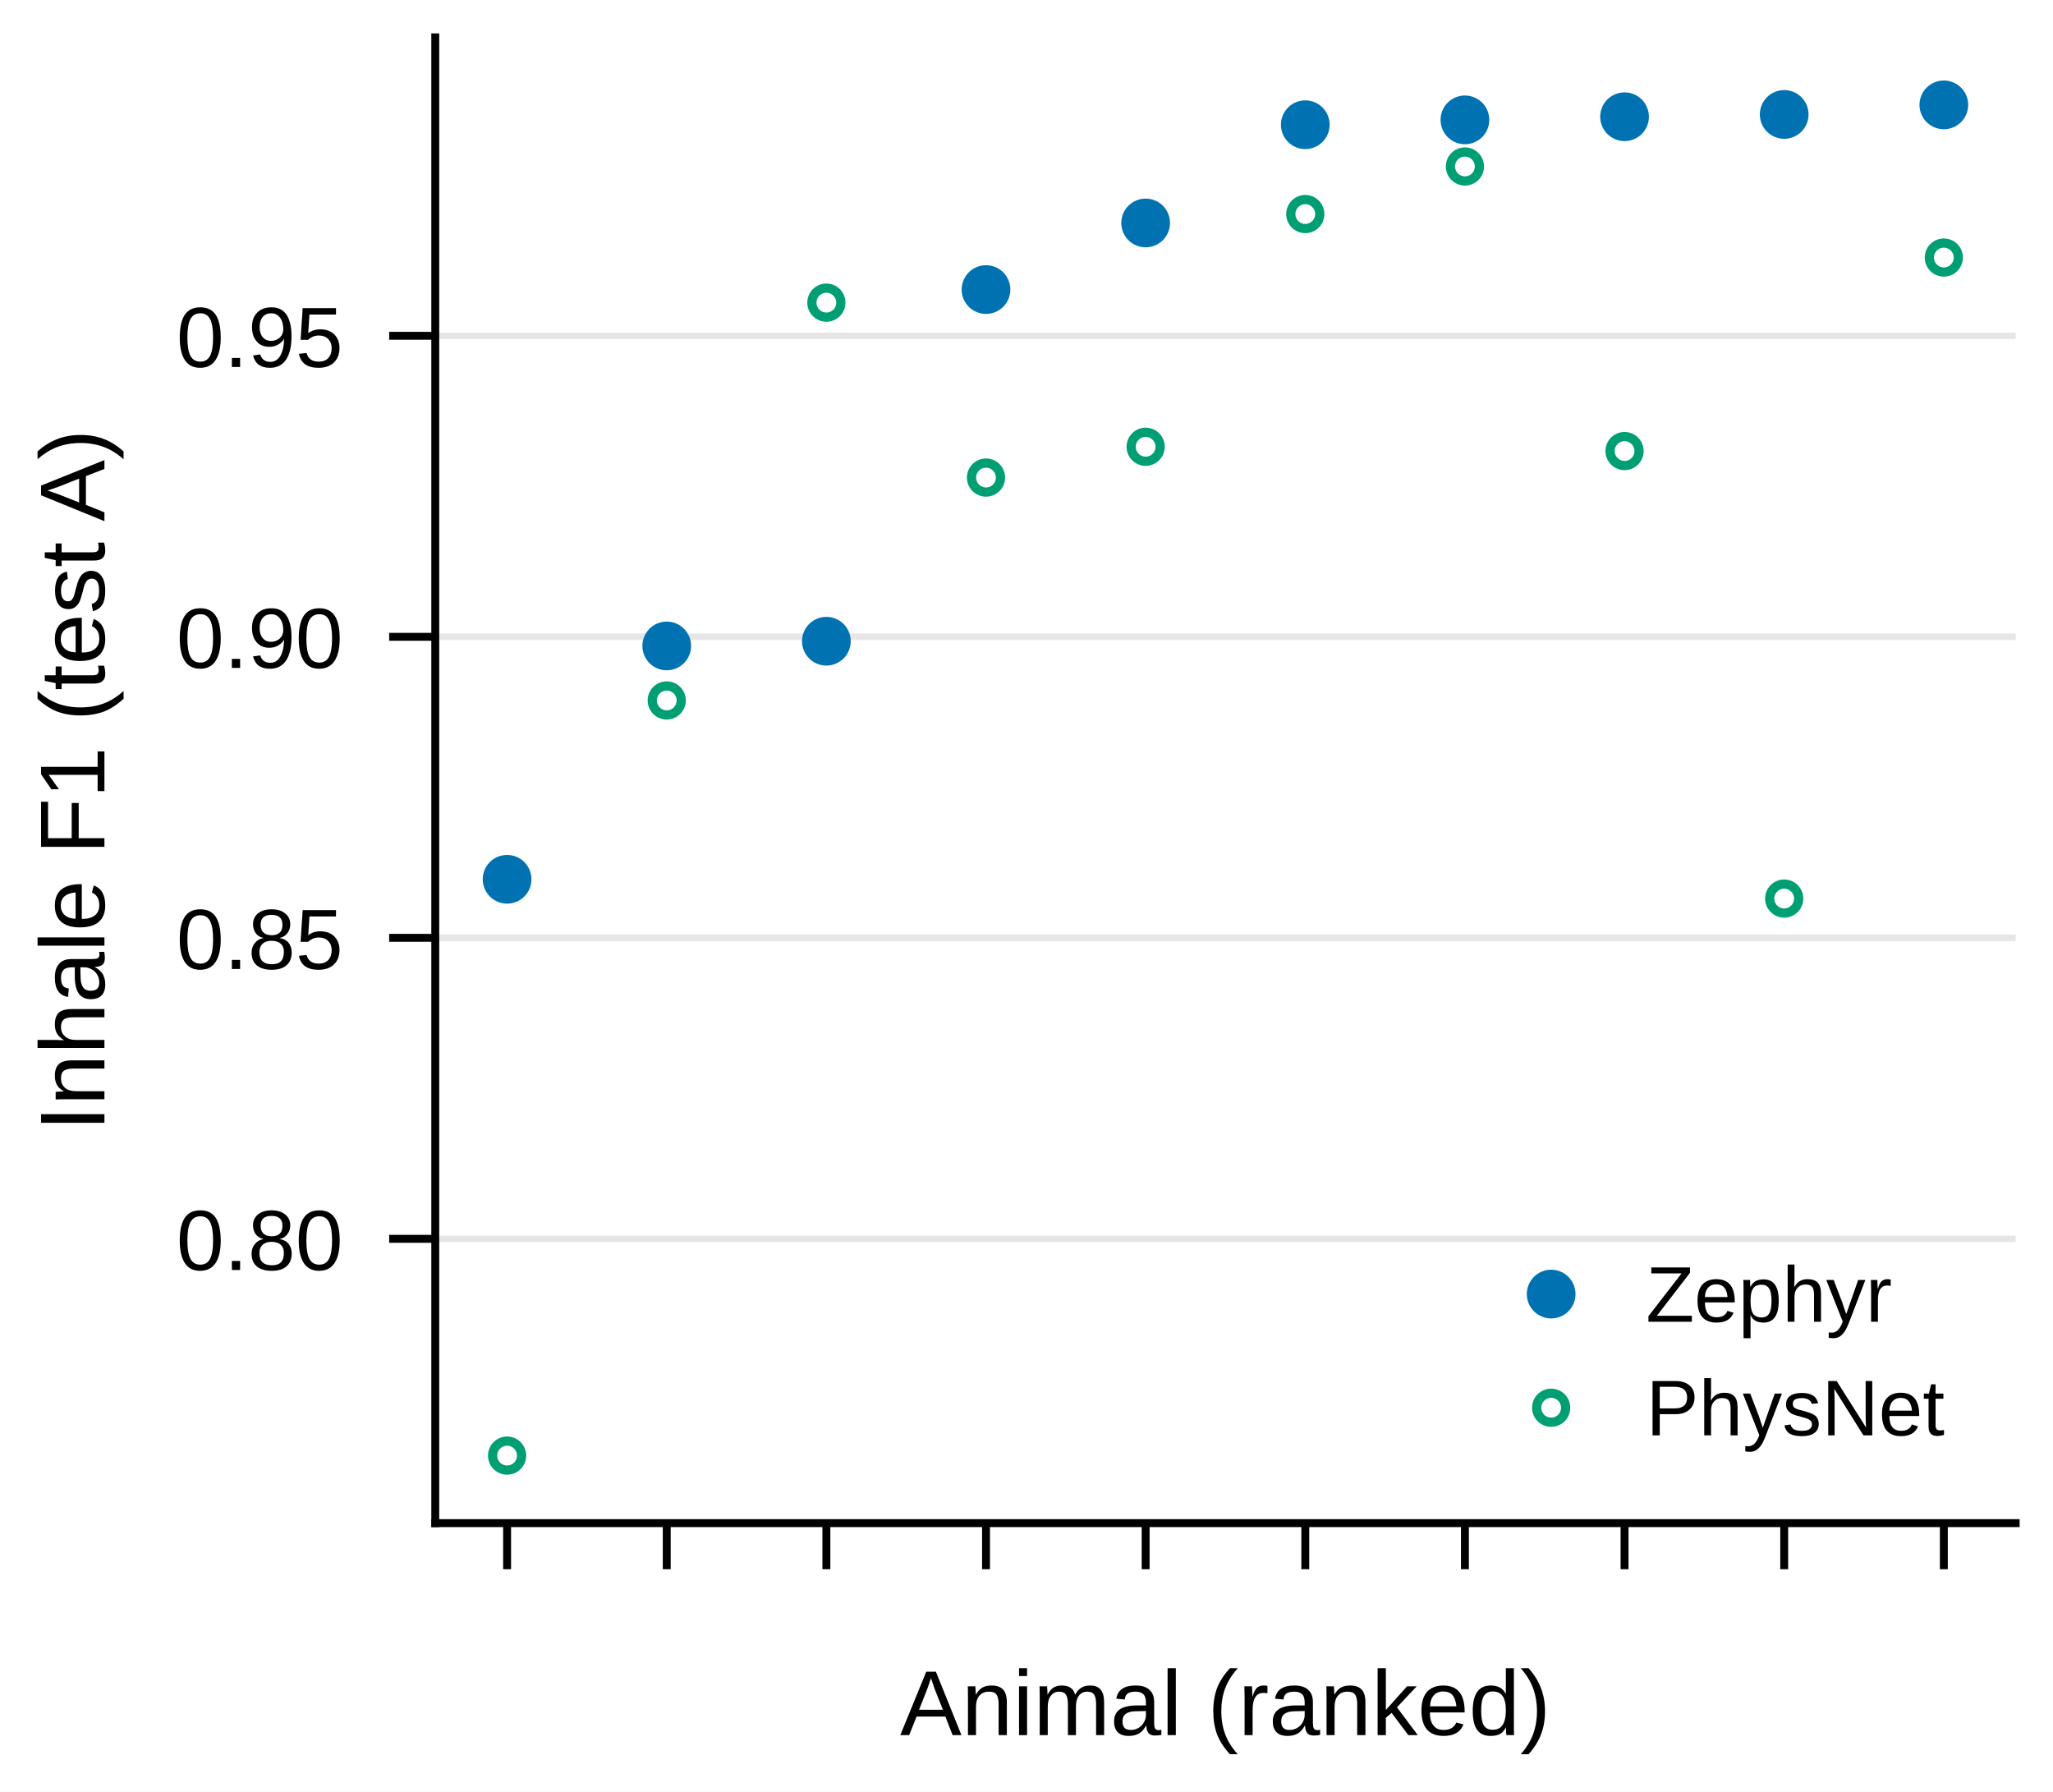
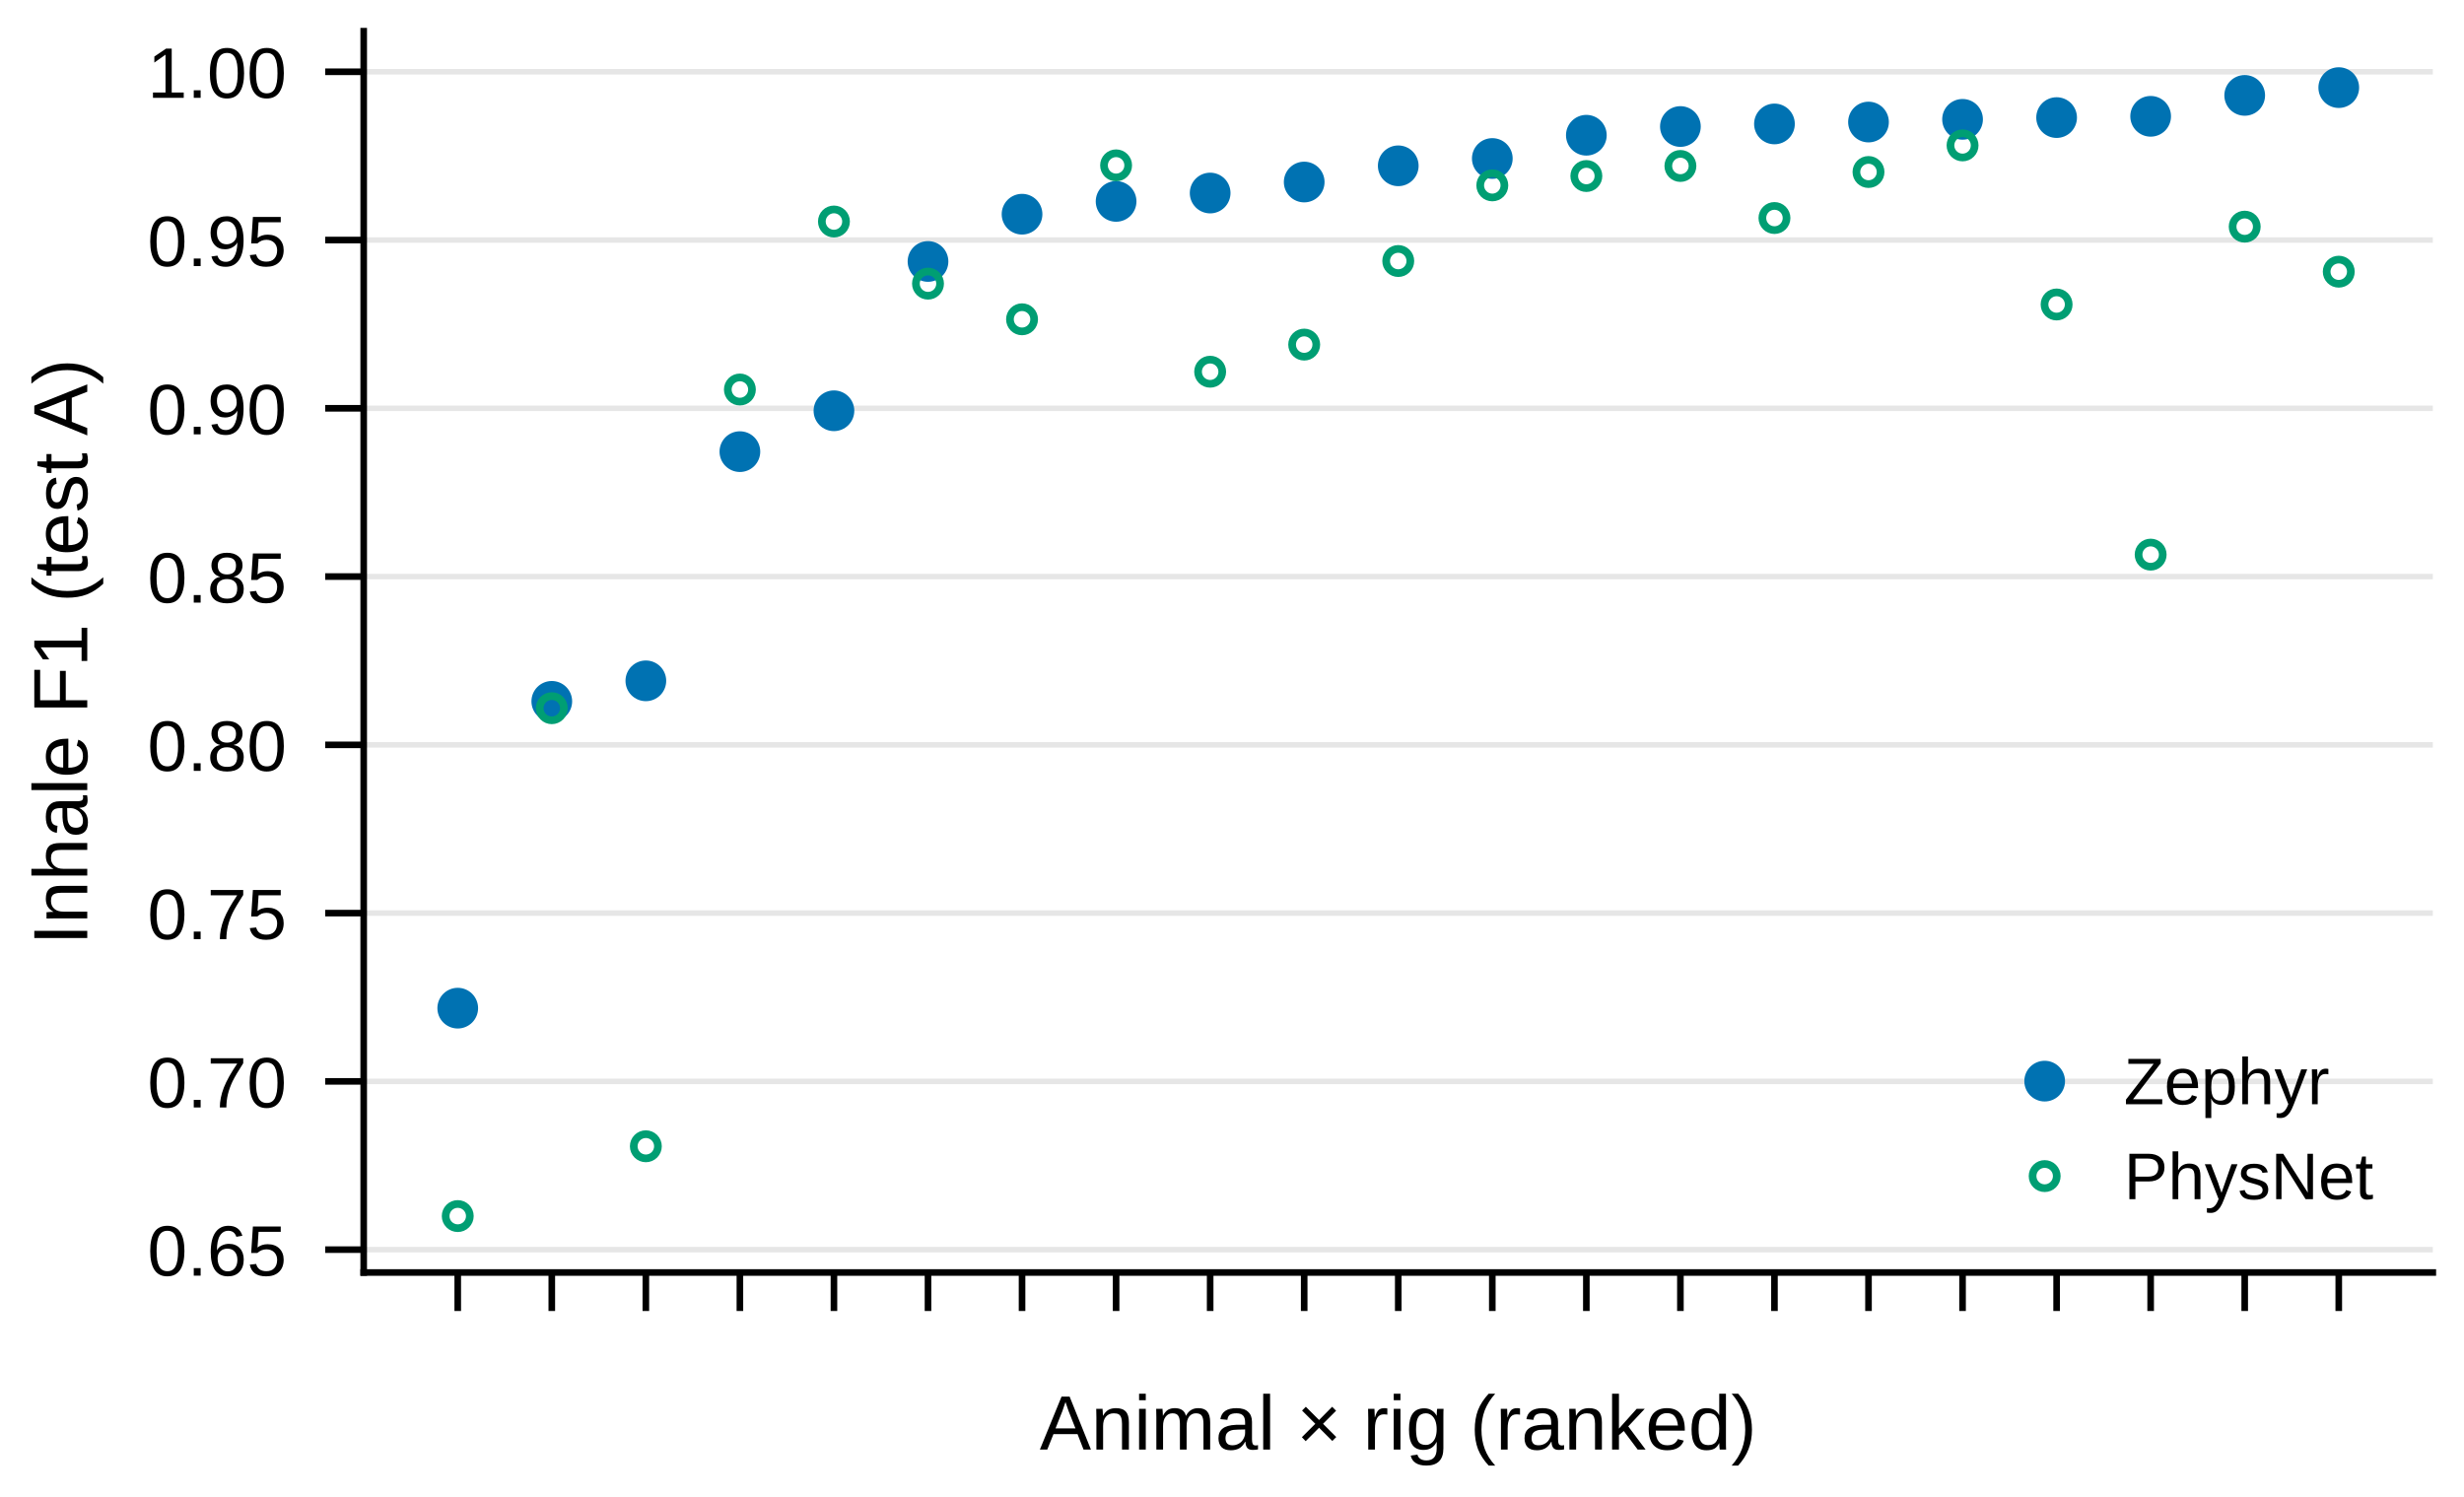
- <svg xmlns="http://www.w3.org/2000/svg" xmlns:xlink="http://www.w3.org/1999/xlink" width="155.906pt" height="136.063pt" viewBox="0 0 155.906 136.063" version="1.1">
+ <svg xmlns="http://www.w3.org/2000/svg" xmlns:xlink="http://www.w3.org/1999/xlink" width="223.937pt" height="136.063pt" viewBox="0 0 223.937 136.063" version="1.1">
  <defs>
    <style type="text/css">*{stroke-linejoin: round; stroke-linecap: butt}</style>
  </defs>
  <g id="figure_1">
    <g id="patch_1">
-       <path d="M 0 136.063  L 155.906 136.063  L 155.906 0  L 0 0  z " style="fill: #ffffff" />
+       <path d="M 0 136.063  L 223.937 136.063  L 223.937 0  L 0 0  z " style="fill: #ffffff" />
    </g>
    <g id="axes_1">
      <g id="patch_2">
-         <path d="M 33.054 115.659  L 153.071 115.659  L 153.071 2.835  L 33.054 2.835  z " style="fill: #ffffff" />
+         <path d="M 33.054 115.659  L 221.102 115.659  L 221.102 2.835  L 33.054 2.835  z " style="fill: #ffffff" />
      </g>
      <g id="matplotlib.axis_1">
        <g id="xtick_1">
          <g id="line2d_1">
            <defs>
-               <path id="m05c51f9f98" d="M 0 0  L 0 3.5  " style="stroke: #000000; stroke-width: 0.6" />
+               <path id="m561b80e390" d="M 0 0  L 0 3.5  " style="stroke: #000000; stroke-width: 0.6" />
            </defs>
            <g>
-               <use xlink:href="#m05c51f9f98" x="38.509" y="115.659" style="stroke: #000000; stroke-width: 0.6" />
+               <use xlink:href="#m561b80e390" x="41.601" y="115.659" style="stroke: #000000; stroke-width: 0.6" />
            </g>
          </g>
        </g>
        <g id="xtick_2">
          <g id="line2d_2">
            <g>
-               <use xlink:href="#m05c51f9f98" x="50.632" y="115.659" style="stroke: #000000; stroke-width: 0.6" />
+               <use xlink:href="#m561b80e390" x="50.149" y="115.659" style="stroke: #000000; stroke-width: 0.6" />
            </g>
          </g>
        </g>
        <g id="xtick_3">
          <g id="line2d_3">
            <g>
-               <use xlink:href="#m05c51f9f98" x="62.755" y="115.659" style="stroke: #000000; stroke-width: 0.6" />
+               <use xlink:href="#m561b80e390" x="58.697" y="115.659" style="stroke: #000000; stroke-width: 0.6" />
            </g>
          </g>
        </g>
        <g id="xtick_4">
          <g id="line2d_4">
            <g>
-               <use xlink:href="#m05c51f9f98" x="74.878" y="115.659" style="stroke: #000000; stroke-width: 0.6" />
+               <use xlink:href="#m561b80e390" x="67.244" y="115.659" style="stroke: #000000; stroke-width: 0.6" />
            </g>
          </g>
        </g>
        <g id="xtick_5">
          <g id="line2d_5">
            <g>
-               <use xlink:href="#m05c51f9f98" x="87.001" y="115.659" style="stroke: #000000; stroke-width: 0.6" />
+               <use xlink:href="#m561b80e390" x="75.792" y="115.659" style="stroke: #000000; stroke-width: 0.6" />
            </g>
          </g>
        </g>
        <g id="xtick_6">
          <g id="line2d_6">
            <g>
-               <use xlink:href="#m05c51f9f98" x="99.124" y="115.659" style="stroke: #000000; stroke-width: 0.6" />
+               <use xlink:href="#m561b80e390" x="84.34" y="115.659" style="stroke: #000000; stroke-width: 0.6" />
            </g>
          </g>
        </g>
        <g id="xtick_7">
          <g id="line2d_7">
            <g>
-               <use xlink:href="#m05c51f9f98" x="111.247" y="115.659" style="stroke: #000000; stroke-width: 0.6" />
+               <use xlink:href="#m561b80e390" x="92.887" y="115.659" style="stroke: #000000; stroke-width: 0.6" />
            </g>
          </g>
        </g>
        <g id="xtick_8">
          <g id="line2d_8">
            <g>
-               <use xlink:href="#m05c51f9f98" x="123.37" y="115.659" style="stroke: #000000; stroke-width: 0.6" />
+               <use xlink:href="#m561b80e390" x="101.435" y="115.659" style="stroke: #000000; stroke-width: 0.6" />
            </g>
          </g>
        </g>
        <g id="xtick_9">
          <g id="line2d_9">
            <g>
-               <use xlink:href="#m05c51f9f98" x="135.493" y="115.659" style="stroke: #000000; stroke-width: 0.6" />
+               <use xlink:href="#m561b80e390" x="109.983" y="115.659" style="stroke: #000000; stroke-width: 0.6" />
            </g>
          </g>
        </g>
        <g id="xtick_10">
          <g id="line2d_10">
            <g>
-               <use xlink:href="#m05c51f9f98" x="147.616" y="115.659" style="stroke: #000000; stroke-width: 0.6" />
+               <use xlink:href="#m561b80e390" x="118.53" y="115.659" style="stroke: #000000; stroke-width: 0.6" />
+             </g>
+           </g>
+         </g>
+         <g id="xtick_11">
+           <g id="line2d_11">
+             <g>
+               <use xlink:href="#m561b80e390" x="127.078" y="115.659" style="stroke: #000000; stroke-width: 0.6" />
+             </g>
+           </g>
+         </g>
+         <g id="xtick_12">
+           <g id="line2d_12">
+             <g>
+               <use xlink:href="#m561b80e390" x="135.626" y="115.659" style="stroke: #000000; stroke-width: 0.6" />
+             </g>
+           </g>
+         </g>
+         <g id="xtick_13">
+           <g id="line2d_13">
+             <g>
+               <use xlink:href="#m561b80e390" x="144.173" y="115.659" style="stroke: #000000; stroke-width: 0.6" />
+             </g>
+           </g>
+         </g>
+         <g id="xtick_14">
+           <g id="line2d_14">
+             <g>
+               <use xlink:href="#m561b80e390" x="152.721" y="115.659" style="stroke: #000000; stroke-width: 0.6" />
+             </g>
+           </g>
+         </g>
+         <g id="xtick_15">
+           <g id="line2d_15">
+             <g>
+               <use xlink:href="#m561b80e390" x="161.269" y="115.659" style="stroke: #000000; stroke-width: 0.6" />
+             </g>
+           </g>
+         </g>
+         <g id="xtick_16">
+           <g id="line2d_16">
+             <g>
+               <use xlink:href="#m561b80e390" x="169.816" y="115.659" style="stroke: #000000; stroke-width: 0.6" />
+             </g>
+           </g>
+         </g>
+         <g id="xtick_17">
+           <g id="line2d_17">
+             <g>
+               <use xlink:href="#m561b80e390" x="178.364" y="115.659" style="stroke: #000000; stroke-width: 0.6" />
+             </g>
+           </g>
+         </g>
+         <g id="xtick_18">
+           <g id="line2d_18">
+             <g>
+               <use xlink:href="#m561b80e390" x="186.912" y="115.659" style="stroke: #000000; stroke-width: 0.6" />
+             </g>
+           </g>
+         </g>
+         <g id="xtick_19">
+           <g id="line2d_19">
+             <g>
+               <use xlink:href="#m561b80e390" x="195.459" y="115.659" style="stroke: #000000; stroke-width: 0.6" />
+             </g>
+           </g>
+         </g>
+         <g id="xtick_20">
+           <g id="line2d_20">
+             <g>
+               <use xlink:href="#m561b80e390" x="204.007" y="115.659" style="stroke: #000000; stroke-width: 0.6" />
+             </g>
+           </g>
+         </g>
+         <g id="xtick_21">
+           <g id="line2d_21">
+             <g>
+               <use xlink:href="#m561b80e390" x="212.555" y="115.659" style="stroke: #000000; stroke-width: 0.6" />
            </g>
          </g>
        </g>
        <g id="text_1">
-           <text style="font-size: 7px; font-family: 'Arial', 'Helvetica', 'DejaVu Sans', sans-serif; text-anchor: middle" x="93.062" y="131.755" transform="rotate(-0 93.0623 131.7551)">Animal (ranked)</text>
+           <text style="font-size: 7px; font-family: 'Arial', 'Helvetica', 'DejaVu Sans', sans-serif; text-anchor: middle" x="127.078" y="131.755" transform="rotate(-0 127.078 131.7551)">Animal × rig (ranked)</text>
        </g>
      </g>
      <g id="matplotlib.axis_2">
        <g id="ytick_1">
-           <g id="line2d_11">
-             <path d="M 33.054 94.07  L 153.071 94.07  " clip-path="url(#p671849be1b)" style="fill: none; stroke: #e6e6e6; stroke-width: 0.5; stroke-linecap: square" />
-           </g>
-           <g id="line2d_12">
+           <g id="line2d_22">
+             <path d="M 33.054 113.581  L 221.102 113.581  " clip-path="url(#p1b65c7b57b)" style="fill: none; stroke: #e6e6e6; stroke-width: 0.5; stroke-linecap: square" />
+           </g>
+           <g id="line2d_23">
            <defs>
-               <path id="m7d2c349cbd" d="M 0 0  L -3.5 0  " style="stroke: #000000; stroke-width: 0.6" />
+               <path id="m092155a095" d="M 0 0  L -3.5 0  " style="stroke: #000000; stroke-width: 0.6" />
            </defs>
            <g>
-               <use xlink:href="#m7d2c349cbd" x="33.054" y="94.07" style="stroke: #000000; stroke-width: 0.6" />
+               <use xlink:href="#m092155a095" x="33.054" y="113.581" style="stroke: #000000; stroke-width: 0.6" />
            </g>
          </g>
          <g id="text_2">
-             <text style="font-size: 6.5px; font-family: 'Arial', 'Helvetica', 'DejaVu Sans', sans-serif; text-anchor: end" x="26.054" y="96.436" transform="rotate(-0 26.05373 96.4363)">0.80</text>
+             <text style="font-size: 6.5px; font-family: 'Arial', 'Helvetica', 'DejaVu Sans', sans-serif; text-anchor: end" x="26.054" y="115.948" transform="rotate(-0 26.05373 115.9476)">0.65</text>
          </g>
        </g>
        <g id="ytick_2">
-           <g id="line2d_13">
-             <path d="M 33.054 71.213  L 153.071 71.213  " clip-path="url(#p671849be1b)" style="fill: none; stroke: #e6e6e6; stroke-width: 0.5; stroke-linecap: square" />
-           </g>
-           <g id="line2d_14">
-             <g>
-               <use xlink:href="#m7d2c349cbd" x="33.054" y="71.213" style="stroke: #000000; stroke-width: 0.6" />
+           <g id="line2d_24">
+             <path d="M 33.054 98.287  L 221.102 98.287  " clip-path="url(#p1b65c7b57b)" style="fill: none; stroke: #e6e6e6; stroke-width: 0.5; stroke-linecap: square" />
+           </g>
+           <g id="line2d_25">
+             <g>
+               <use xlink:href="#m092155a095" x="33.054" y="98.287" style="stroke: #000000; stroke-width: 0.6" />
            </g>
          </g>
          <g id="text_3">
-             <text style="font-size: 6.5px; font-family: 'Arial', 'Helvetica', 'DejaVu Sans', sans-serif; text-anchor: end" x="26.054" y="73.579" transform="rotate(-0 26.05373 73.57871)">0.85</text>
+             <text style="font-size: 6.5px; font-family: 'Arial', 'Helvetica', 'DejaVu Sans', sans-serif; text-anchor: end" x="26.054" y="100.654" transform="rotate(-0 26.05373 100.6536)">0.70</text>
          </g>
        </g>
        <g id="ytick_3">
-           <g id="line2d_15">
-             <path d="M 33.054 48.355  L 153.071 48.355  " clip-path="url(#p671849be1b)" style="fill: none; stroke: #e6e6e6; stroke-width: 0.5; stroke-linecap: square" />
-           </g>
-           <g id="line2d_16">
-             <g>
-               <use xlink:href="#m7d2c349cbd" x="33.054" y="48.355" style="stroke: #000000; stroke-width: 0.6" />
+           <g id="line2d_26">
+             <path d="M 33.054 82.993  L 221.102 82.993  " clip-path="url(#p1b65c7b57b)" style="fill: none; stroke: #e6e6e6; stroke-width: 0.5; stroke-linecap: square" />
+           </g>
+           <g id="line2d_27">
+             <g>
+               <use xlink:href="#m092155a095" x="33.054" y="82.993" style="stroke: #000000; stroke-width: 0.6" />
            </g>
          </g>
          <g id="text_4">
-             <text style="font-size: 6.5px; font-family: 'Arial', 'Helvetica', 'DejaVu Sans', sans-serif; text-anchor: end" x="26.054" y="50.721" transform="rotate(-0 26.05373 50.72111)">0.90</text>
+             <text style="font-size: 6.5px; font-family: 'Arial', 'Helvetica', 'DejaVu Sans', sans-serif; text-anchor: end" x="26.054" y="85.36" transform="rotate(-0 26.05373 85.35957)">0.75</text>
          </g>
        </g>
        <g id="ytick_4">
-           <g id="line2d_17">
-             <path d="M 33.054 25.497  L 153.071 25.497  " clip-path="url(#p671849be1b)" style="fill: none; stroke: #e6e6e6; stroke-width: 0.5; stroke-linecap: square" />
-           </g>
-           <g id="line2d_18">
-             <g>
-               <use xlink:href="#m7d2c349cbd" x="33.054" y="25.497" style="stroke: #000000; stroke-width: 0.6" />
+           <g id="line2d_28">
+             <path d="M 33.054 67.699  L 221.102 67.699  " clip-path="url(#p1b65c7b57b)" style="fill: none; stroke: #e6e6e6; stroke-width: 0.5; stroke-linecap: square" />
+           </g>
+           <g id="line2d_29">
+             <g>
+               <use xlink:href="#m092155a095" x="33.054" y="67.699" style="stroke: #000000; stroke-width: 0.6" />
            </g>
          </g>
          <g id="text_5">
-             <text style="font-size: 6.5px; font-family: 'Arial', 'Helvetica', 'DejaVu Sans', sans-serif; text-anchor: end" x="26.054" y="27.864" transform="rotate(-0 26.05373 27.86352)">0.95</text>
-           </g>
-         </g>
-         <g id="text_6">
+             <text style="font-size: 6.5px; font-family: 'Arial', 'Helvetica', 'DejaVu Sans', sans-serif; text-anchor: end" x="26.054" y="70.066" transform="rotate(-0 26.05373 70.06557)">0.80</text>
+           </g>
+         </g>
+         <g id="ytick_5">
+           <g id="line2d_30">
+             <path d="M 33.054 52.405  L 221.102 52.405  " clip-path="url(#p1b65c7b57b)" style="fill: none; stroke: #e6e6e6; stroke-width: 0.5; stroke-linecap: square" />
+           </g>
+           <g id="line2d_31">
+             <g>
+               <use xlink:href="#m092155a095" x="33.054" y="52.405" style="stroke: #000000; stroke-width: 0.6" />
+             </g>
+           </g>
+           <g id="text_6">
+             <text style="font-size: 6.5px; font-family: 'Arial', 'Helvetica', 'DejaVu Sans', sans-serif; text-anchor: end" x="26.054" y="54.772" transform="rotate(-0 26.05373 54.77156)">0.85</text>
+           </g>
+         </g>
+         <g id="ytick_6">
+           <g id="line2d_32">
+             <path d="M 33.054 37.111  L 221.102 37.111  " clip-path="url(#p1b65c7b57b)" style="fill: none; stroke: #e6e6e6; stroke-width: 0.5; stroke-linecap: square" />
+           </g>
+           <g id="line2d_33">
+             <g>
+               <use xlink:href="#m092155a095" x="33.054" y="37.111" style="stroke: #000000; stroke-width: 0.6" />
+             </g>
+           </g>
+           <g id="text_7">
+             <text style="font-size: 6.5px; font-family: 'Arial', 'Helvetica', 'DejaVu Sans', sans-serif; text-anchor: end" x="26.054" y="39.478" transform="rotate(-0 26.05373 39.47755)">0.90</text>
+           </g>
+         </g>
+         <g id="ytick_7">
+           <g id="line2d_34">
+             <path d="M 33.054 21.817  L 221.102 21.817  " clip-path="url(#p1b65c7b57b)" style="fill: none; stroke: #e6e6e6; stroke-width: 0.5; stroke-linecap: square" />
+           </g>
+           <g id="line2d_35">
+             <g>
+               <use xlink:href="#m092155a095" x="33.054" y="21.817" style="stroke: #000000; stroke-width: 0.6" />
+             </g>
+           </g>
+           <g id="text_8">
+             <text style="font-size: 6.5px; font-family: 'Arial', 'Helvetica', 'DejaVu Sans', sans-serif; text-anchor: end" x="26.054" y="24.184" transform="rotate(-0 26.05373 24.18354)">0.95</text>
+           </g>
+         </g>
+         <g id="ytick_8">
+           <g id="line2d_36">
+             <path d="M 33.054 6.523  L 221.102 6.523  " clip-path="url(#p1b65c7b57b)" style="fill: none; stroke: #e6e6e6; stroke-width: 0.5; stroke-linecap: square" />
+           </g>
+           <g id="line2d_37">
+             <g>
+               <use xlink:href="#m092155a095" x="33.054" y="6.523" style="stroke: #000000; stroke-width: 0.6" />
+             </g>
+           </g>
+           <g id="text_9">
+             <text style="font-size: 6.5px; font-family: 'Arial', 'Helvetica', 'DejaVu Sans', sans-serif; text-anchor: end" x="26.054" y="8.89" transform="rotate(-0 26.05373 8.889538)">1.00</text>
+           </g>
+         </g>
+         <g id="text_10">
          <text style="font-size: 7px; font-family: 'Arial', 'Helvetica', 'DejaVu Sans', sans-serif; text-anchor: middle" x="7.931" y="59.247" transform="rotate(-90 7.930837 59.24676)">Inhale F1 (test A)</text>
        </g>
      </g>
-       <g id="line2d_19">
+       <g id="line2d_38">
        <defs>
-           <path id="md592e9050d" d="M 0 1.5  C 0.398 1.5 0.779 1.342 1.061 1.061  C 1.342 0.779 1.5 0.398 1.5 0  C 1.5 -0.398 1.342 -0.779 1.061 -1.061  C 0.779 -1.342 0.398 -1.5 0 -1.5  C -0.398 -1.5 -0.779 -1.342 -1.061 -1.061  C -1.342 -0.779 -1.5 -0.398 -1.5 0  C -1.5 0.398 -1.342 0.779 -1.061 1.061  C -0.779 1.342 -0.398 1.5 0 1.5  z " style="stroke: #0072b2; stroke-width: 0.7" />
+           <path id="m0583c322f6" d="M 0 1.5  C 0.398 1.5 0.779 1.342 1.061 1.061  C 1.342 0.779 1.5 0.398 1.5 0  C 1.5 -0.398 1.342 -0.779 1.061 -1.061  C 0.779 -1.342 0.398 -1.5 0 -1.5  C -0.398 -1.5 -0.779 -1.342 -1.061 -1.061  C -1.342 -0.779 -1.5 -0.398 -1.5 0  C -1.5 0.398 -1.342 0.779 -1.061 1.061  C -0.779 1.342 -0.398 1.5 0 1.5  z " style="stroke: #0072b2; stroke-width: 0.7" />
        </defs>
-         <g clip-path="url(#p671849be1b)">
-           <use xlink:href="#md592e9050d" x="38.509" y="66.768" style="fill: #0072b2; stroke: #0072b2; stroke-width: 0.7" />
-           <use xlink:href="#md592e9050d" x="50.632" y="49.049" style="fill: #0072b2; stroke: #0072b2; stroke-width: 0.7" />
-           <use xlink:href="#md592e9050d" x="62.755" y="48.69" style="fill: #0072b2; stroke: #0072b2; stroke-width: 0.7" />
-           <use xlink:href="#md592e9050d" x="74.878" y="21.988" style="fill: #0072b2; stroke: #0072b2; stroke-width: 0.7" />
-           <use xlink:href="#md592e9050d" x="87.001" y="16.93" style="fill: #0072b2; stroke: #0072b2; stroke-width: 0.7" />
-           <use xlink:href="#md592e9050d" x="99.124" y="9.47" style="fill: #0072b2; stroke: #0072b2; stroke-width: 0.7" />
-           <use xlink:href="#md592e9050d" x="111.247" y="9.102" style="fill: #0072b2; stroke: #0072b2; stroke-width: 0.7" />
-           <use xlink:href="#md592e9050d" x="123.37" y="8.864" style="fill: #0072b2; stroke: #0072b2; stroke-width: 0.7" />
-           <use xlink:href="#md592e9050d" x="135.493" y="8.69" style="fill: #0072b2; stroke: #0072b2; stroke-width: 0.7" />
-           <use xlink:href="#md592e9050d" x="147.616" y="7.963" style="fill: #0072b2; stroke: #0072b2; stroke-width: 0.7" />
-         </g>
-       </g>
-       <g id="line2d_20">
+         <g clip-path="url(#p1b65c7b57b)">
+           <use xlink:href="#m0583c322f6" x="41.601" y="91.633" style="fill: #0072b2; stroke: #0072b2; stroke-width: 0.7" />
+           <use xlink:href="#m0583c322f6" x="50.149" y="63.746" style="fill: #0072b2; stroke: #0072b2; stroke-width: 0.7" />
+           <use xlink:href="#m0583c322f6" x="58.697" y="61.882" style="fill: #0072b2; stroke: #0072b2; stroke-width: 0.7" />
+           <use xlink:href="#m0583c322f6" x="67.244" y="41.05" style="fill: #0072b2; stroke: #0072b2; stroke-width: 0.7" />
+           <use xlink:href="#m0583c322f6" x="75.792" y="37.336" style="fill: #0072b2; stroke: #0072b2; stroke-width: 0.7" />
+           <use xlink:href="#m0583c322f6" x="84.34" y="23.764" style="fill: #0072b2; stroke: #0072b2; stroke-width: 0.7" />
+           <use xlink:href="#m0583c322f6" x="92.887" y="19.469" style="fill: #0072b2; stroke: #0072b2; stroke-width: 0.7" />
+           <use xlink:href="#m0583c322f6" x="101.435" y="18.305" style="fill: #0072b2; stroke: #0072b2; stroke-width: 0.7" />
+           <use xlink:href="#m0583c322f6" x="109.983" y="17.545" style="fill: #0072b2; stroke: #0072b2; stroke-width: 0.7" />
+           <use xlink:href="#m0583c322f6" x="118.53" y="16.545" style="fill: #0072b2; stroke: #0072b2; stroke-width: 0.7" />
+           <use xlink:href="#m0583c322f6" x="127.078" y="15.071" style="fill: #0072b2; stroke: #0072b2; stroke-width: 0.7" />
+           <use xlink:href="#m0583c322f6" x="135.626" y="14.406" style="fill: #0072b2; stroke: #0072b2; stroke-width: 0.7" />
+           <use xlink:href="#m0583c322f6" x="144.173" y="12.291" style="fill: #0072b2; stroke: #0072b2; stroke-width: 0.7" />
+           <use xlink:href="#m0583c322f6" x="152.721" y="11.5" style="fill: #0072b2; stroke: #0072b2; stroke-width: 0.7" />
+           <use xlink:href="#m0583c322f6" x="161.269" y="11.265" style="fill: #0072b2; stroke: #0072b2; stroke-width: 0.7" />
+           <use xlink:href="#m0583c322f6" x="169.816" y="11.093" style="fill: #0072b2; stroke: #0072b2; stroke-width: 0.7" />
+           <use xlink:href="#m0583c322f6" x="178.364" y="10.847" style="fill: #0072b2; stroke: #0072b2; stroke-width: 0.7" />
+           <use xlink:href="#m0583c322f6" x="186.912" y="10.688" style="fill: #0072b2; stroke: #0072b2; stroke-width: 0.7" />
+           <use xlink:href="#m0583c322f6" x="195.459" y="10.572" style="fill: #0072b2; stroke: #0072b2; stroke-width: 0.7" />
+           <use xlink:href="#m0583c322f6" x="204.007" y="8.67" style="fill: #0072b2; stroke: #0072b2; stroke-width: 0.7" />
+           <use xlink:href="#m0583c322f6" x="212.555" y="7.963" style="fill: #0072b2; stroke: #0072b2; stroke-width: 0.7" />
+         </g>
+       </g>
+       <g id="line2d_39">
        <defs>
-           <path id="m64543d58e3" d="M 0 1.1  C 0.292 1.1 0.572 0.984 0.778 0.778  C 0.984 0.572 1.1 0.292 1.1 0  C 1.1 -0.292 0.984 -0.572 0.778 -0.778  C 0.572 -0.984 0.292 -1.1 0 -1.1  C -0.292 -1.1 -0.572 -0.984 -0.778 -0.778  C -0.984 -0.572 -1.1 -0.292 -1.1 0  C -1.1 0.292 -0.984 0.572 -0.778 0.778  C -0.572 0.984 -0.292 1.1 0 1.1  z " style="stroke: #009e73; stroke-width: 0.7" />
+           <path id="m8ccd3203ec" d="M 0 1.1  C 0.292 1.1 0.572 0.984 0.778 0.778  C 0.984 0.572 1.1 0.292 1.1 0  C 1.1 -0.292 0.984 -0.572 0.778 -0.778  C 0.572 -0.984 0.292 -1.1 0 -1.1  C -0.292 -1.1 -0.572 -0.984 -0.778 -0.778  C -0.984 -0.572 -1.1 -0.292 -1.1 0  C -1.1 0.292 -0.984 0.572 -0.778 0.778  C -0.572 0.984 -0.292 1.1 0 1.1  z " style="stroke: #009e73; stroke-width: 0.7" />
        </defs>
-         <g clip-path="url(#p671849be1b)">
-           <use xlink:href="#m64543d58e3" x="38.509" y="110.531" style="fill-opacity: 0; stroke: #009e73; stroke-width: 0.7" />
-           <use xlink:href="#m64543d58e3" x="50.632" y="53.188" style="fill-opacity: 0; stroke: #009e73; stroke-width: 0.7" />
-           <use xlink:href="#m64543d58e3" x="62.755" y="22.981" style="fill-opacity: 0; stroke: #009e73; stroke-width: 0.7" />
-           <use xlink:href="#m64543d58e3" x="74.878" y="36.264" style="fill-opacity: 0; stroke: #009e73; stroke-width: 0.7" />
-           <use xlink:href="#m64543d58e3" x="87.001" y="33.925" style="fill-opacity: 0; stroke: #009e73; stroke-width: 0.7" />
-           <use xlink:href="#m64543d58e3" x="99.124" y="16.255" style="fill-opacity: 0; stroke: #009e73; stroke-width: 0.7" />
-           <use xlink:href="#m64543d58e3" x="111.247" y="12.641" style="fill-opacity: 0; stroke: #009e73; stroke-width: 0.7" />
-           <use xlink:href="#m64543d58e3" x="123.37" y="34.25" style="fill-opacity: 0; stroke: #009e73; stroke-width: 0.7" />
-           <use xlink:href="#m64543d58e3" x="135.493" y="68.232" style="fill-opacity: 0; stroke: #009e73; stroke-width: 0.7" />
-           <use xlink:href="#m64543d58e3" x="147.616" y="19.557" style="fill-opacity: 0; stroke: #009e73; stroke-width: 0.7" />
+         <g clip-path="url(#p1b65c7b57b)">
+           <use xlink:href="#m8ccd3203ec" x="41.601" y="110.531" style="fill-opacity: 0; stroke: #009e73; stroke-width: 0.7" />
+           <use xlink:href="#m8ccd3203ec" x="50.149" y="64.369" style="fill-opacity: 0; stroke: #009e73; stroke-width: 0.7" />
+           <use xlink:href="#m8ccd3203ec" x="58.697" y="104.186" style="fill-opacity: 0; stroke: #009e73; stroke-width: 0.7" />
+           <use xlink:href="#m8ccd3203ec" x="67.244" y="35.403" style="fill-opacity: 0; stroke: #009e73; stroke-width: 0.7" />
+           <use xlink:href="#m8ccd3203ec" x="75.792" y="20.134" style="fill-opacity: 0; stroke: #009e73; stroke-width: 0.7" />
+           <use xlink:href="#m8ccd3203ec" x="84.34" y="25.78" style="fill-opacity: 0; stroke: #009e73; stroke-width: 0.7" />
+           <use xlink:href="#m8ccd3203ec" x="92.887" y="29.021" style="fill-opacity: 0; stroke: #009e73; stroke-width: 0.7" />
+           <use xlink:href="#m8ccd3203ec" x="101.435" y="15.03" style="fill-opacity: 0; stroke: #009e73; stroke-width: 0.7" />
+           <use xlink:href="#m8ccd3203ec" x="109.983" y="33.786" style="fill-opacity: 0; stroke: #009e73; stroke-width: 0.7" />
+           <use xlink:href="#m8ccd3203ec" x="118.53" y="31.321" style="fill-opacity: 0; stroke: #009e73; stroke-width: 0.7" />
+           <use xlink:href="#m8ccd3203ec" x="127.078" y="23.724" style="fill-opacity: 0; stroke: #009e73; stroke-width: 0.7" />
+           <use xlink:href="#m8ccd3203ec" x="135.626" y="16.848" style="fill-opacity: 0; stroke: #009e73; stroke-width: 0.7" />
+           <use xlink:href="#m8ccd3203ec" x="144.173" y="15.999" style="fill-opacity: 0; stroke: #009e73; stroke-width: 0.7" />
+           <use xlink:href="#m8ccd3203ec" x="152.721" y="15.085" style="fill-opacity: 0; stroke: #009e73; stroke-width: 0.7" />
+           <use xlink:href="#m8ccd3203ec" x="161.269" y="19.816" style="fill-opacity: 0; stroke: #009e73; stroke-width: 0.7" />
+           <use xlink:href="#m8ccd3203ec" x="169.816" y="15.633" style="fill-opacity: 0; stroke: #009e73; stroke-width: 0.7" />
+           <use xlink:href="#m8ccd3203ec" x="178.364" y="13.215" style="fill-opacity: 0; stroke: #009e73; stroke-width: 0.7" />
+           <use xlink:href="#m8ccd3203ec" x="186.912" y="27.674" style="fill-opacity: 0; stroke: #009e73; stroke-width: 0.7" />
+           <use xlink:href="#m8ccd3203ec" x="195.459" y="50.411" style="fill-opacity: 0; stroke: #009e73; stroke-width: 0.7" />
+           <use xlink:href="#m8ccd3203ec" x="204.007" y="20.601" style="fill-opacity: 0; stroke: #009e73; stroke-width: 0.7" />
+           <use xlink:href="#m8ccd3203ec" x="212.555" y="24.693" style="fill-opacity: 0; stroke: #009e73; stroke-width: 0.7" />
        </g>
      </g>
      <g id="patch_3">
        <path d="M 33.054 115.659  L 33.054 2.835  " style="fill: none; stroke: #000000; stroke-width: 0.6; stroke-linejoin: miter; stroke-linecap: square" />
      </g>
      <g id="patch_4">
-         <path d="M 33.054 115.659  L 153.071 115.659  " style="fill: none; stroke: #000000; stroke-width: 0.6; stroke-linejoin: miter; stroke-linecap: square" />
+         <path d="M 33.054 115.659  L 221.102 115.659  " style="fill: none; stroke: #000000; stroke-width: 0.6; stroke-linejoin: miter; stroke-linecap: square" />
      </g>
      <g id="legend_1">
-         <g id="line2d_21">
+         <g id="line2d_40">
          <g>
-             <use xlink:href="#md592e9050d" x="117.796" y="98.265" style="fill: #0072b2; stroke: #0072b2; stroke-width: 0.7" />
-           </g>
-         </g>
-         <g id="text_7">
-           <text style="font-size: 6px; font-family: 'Arial', 'Helvetica', 'DejaVu Sans', sans-serif; text-anchor: start" x="124.996" y="100.365" transform="rotate(-0 124.9956 100.3651)">Zephyr</text>
-         </g>
-         <g id="line2d_22">
+             <use xlink:href="#m0583c322f6" x="185.827" y="98.265" style="fill: #0072b2; stroke: #0072b2; stroke-width: 0.7" />
+           </g>
+         </g>
+         <g id="text_11">
+           <text style="font-size: 6px; font-family: 'Arial', 'Helvetica', 'DejaVu Sans', sans-serif; text-anchor: start" x="193.027" y="100.365" transform="rotate(-0 193.0271 100.3651)">Zephyr</text>
+         </g>
+         <g id="line2d_41">
          <g>
-             <use xlink:href="#m64543d58e3" x="117.796" y="106.896" style="fill-opacity: 0; stroke: #009e73; stroke-width: 0.7" />
-           </g>
-         </g>
-         <g id="text_8">
-           <text style="font-size: 6px; font-family: 'Arial', 'Helvetica', 'DejaVu Sans', sans-serif; text-anchor: start" x="124.996" y="108.996" transform="rotate(-0 124.9956 108.9961)">PhysNet</text>
+             <use xlink:href="#m8ccd3203ec" x="185.827" y="106.896" style="fill-opacity: 0; stroke: #009e73; stroke-width: 0.7" />
+           </g>
+         </g>
+         <g id="text_12">
+           <text style="font-size: 6px; font-family: 'Arial', 'Helvetica', 'DejaVu Sans', sans-serif; text-anchor: start" x="193.027" y="108.996" transform="rotate(-0 193.0271 108.9961)">PhysNet</text>
        </g>
      </g>
    </g>
  </g>
  <defs>
-     <clipPath id="p671849be1b">
-       <rect x="33.054" y="2.835" width="120.017" height="112.824" />
+     <clipPath id="p1b65c7b57b">
+       <rect x="33.054" y="2.835" width="188.049" height="112.824" />
    </clipPath>
  </defs>
</svg>
